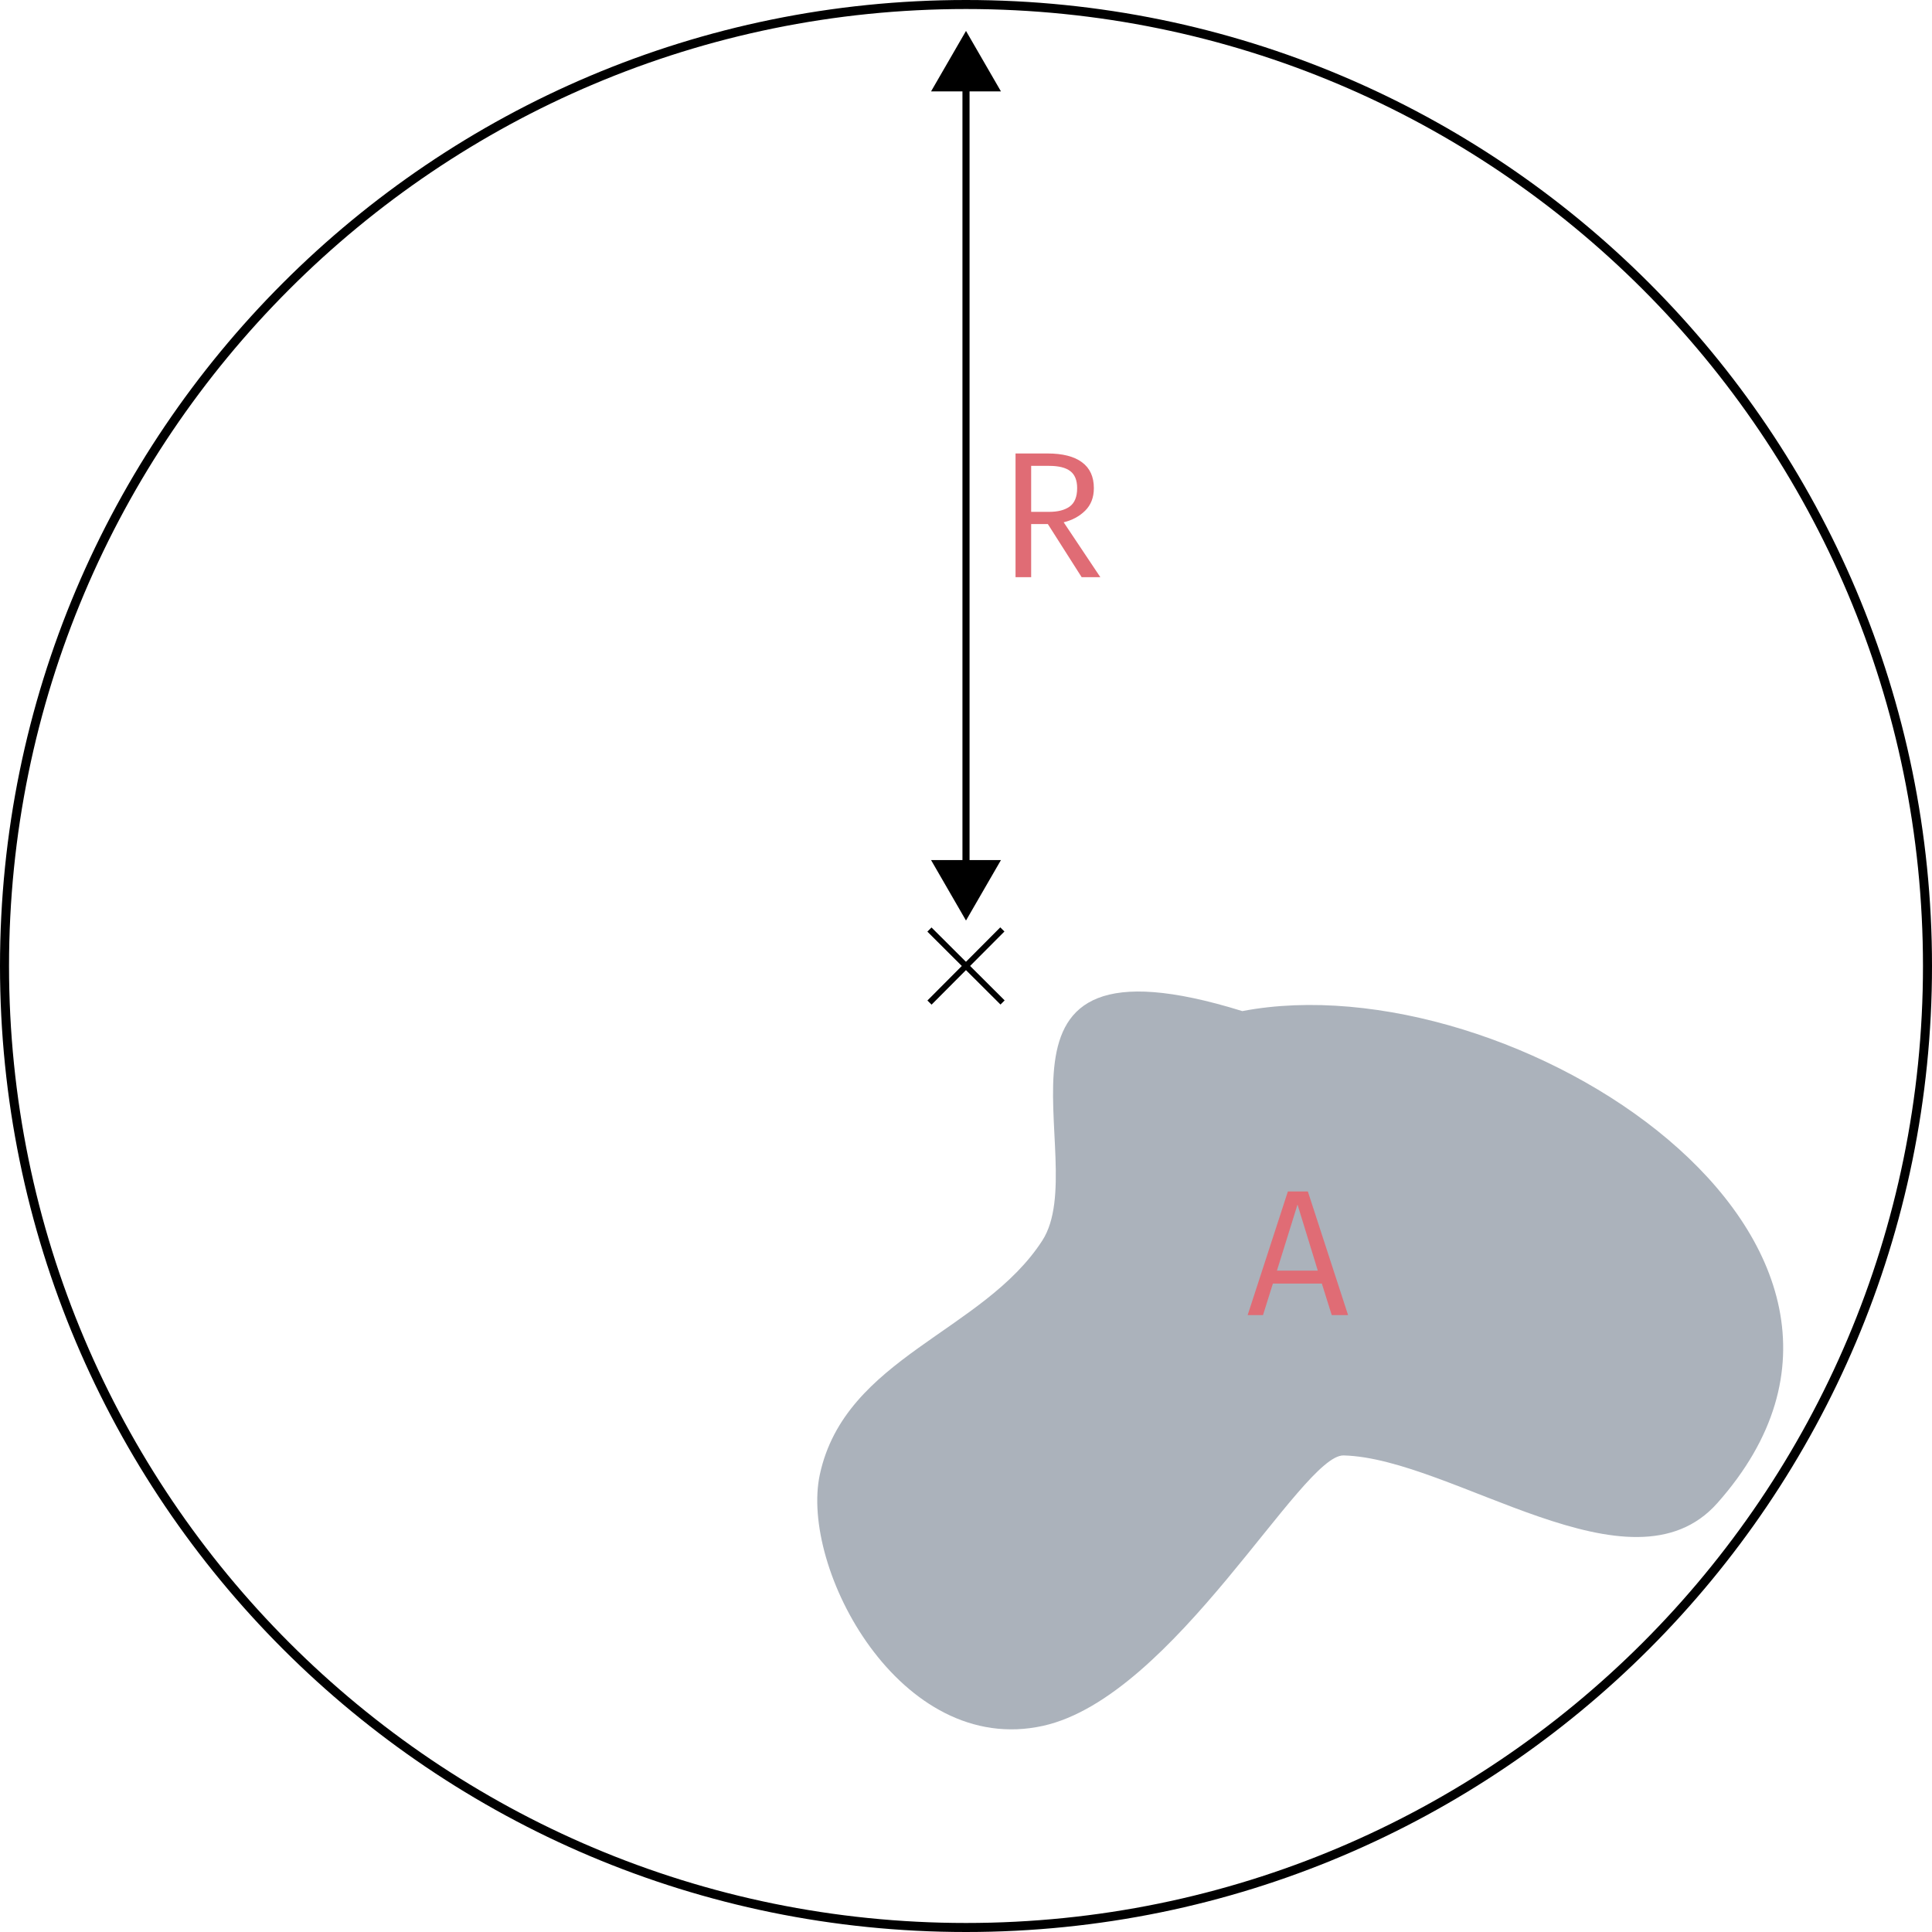
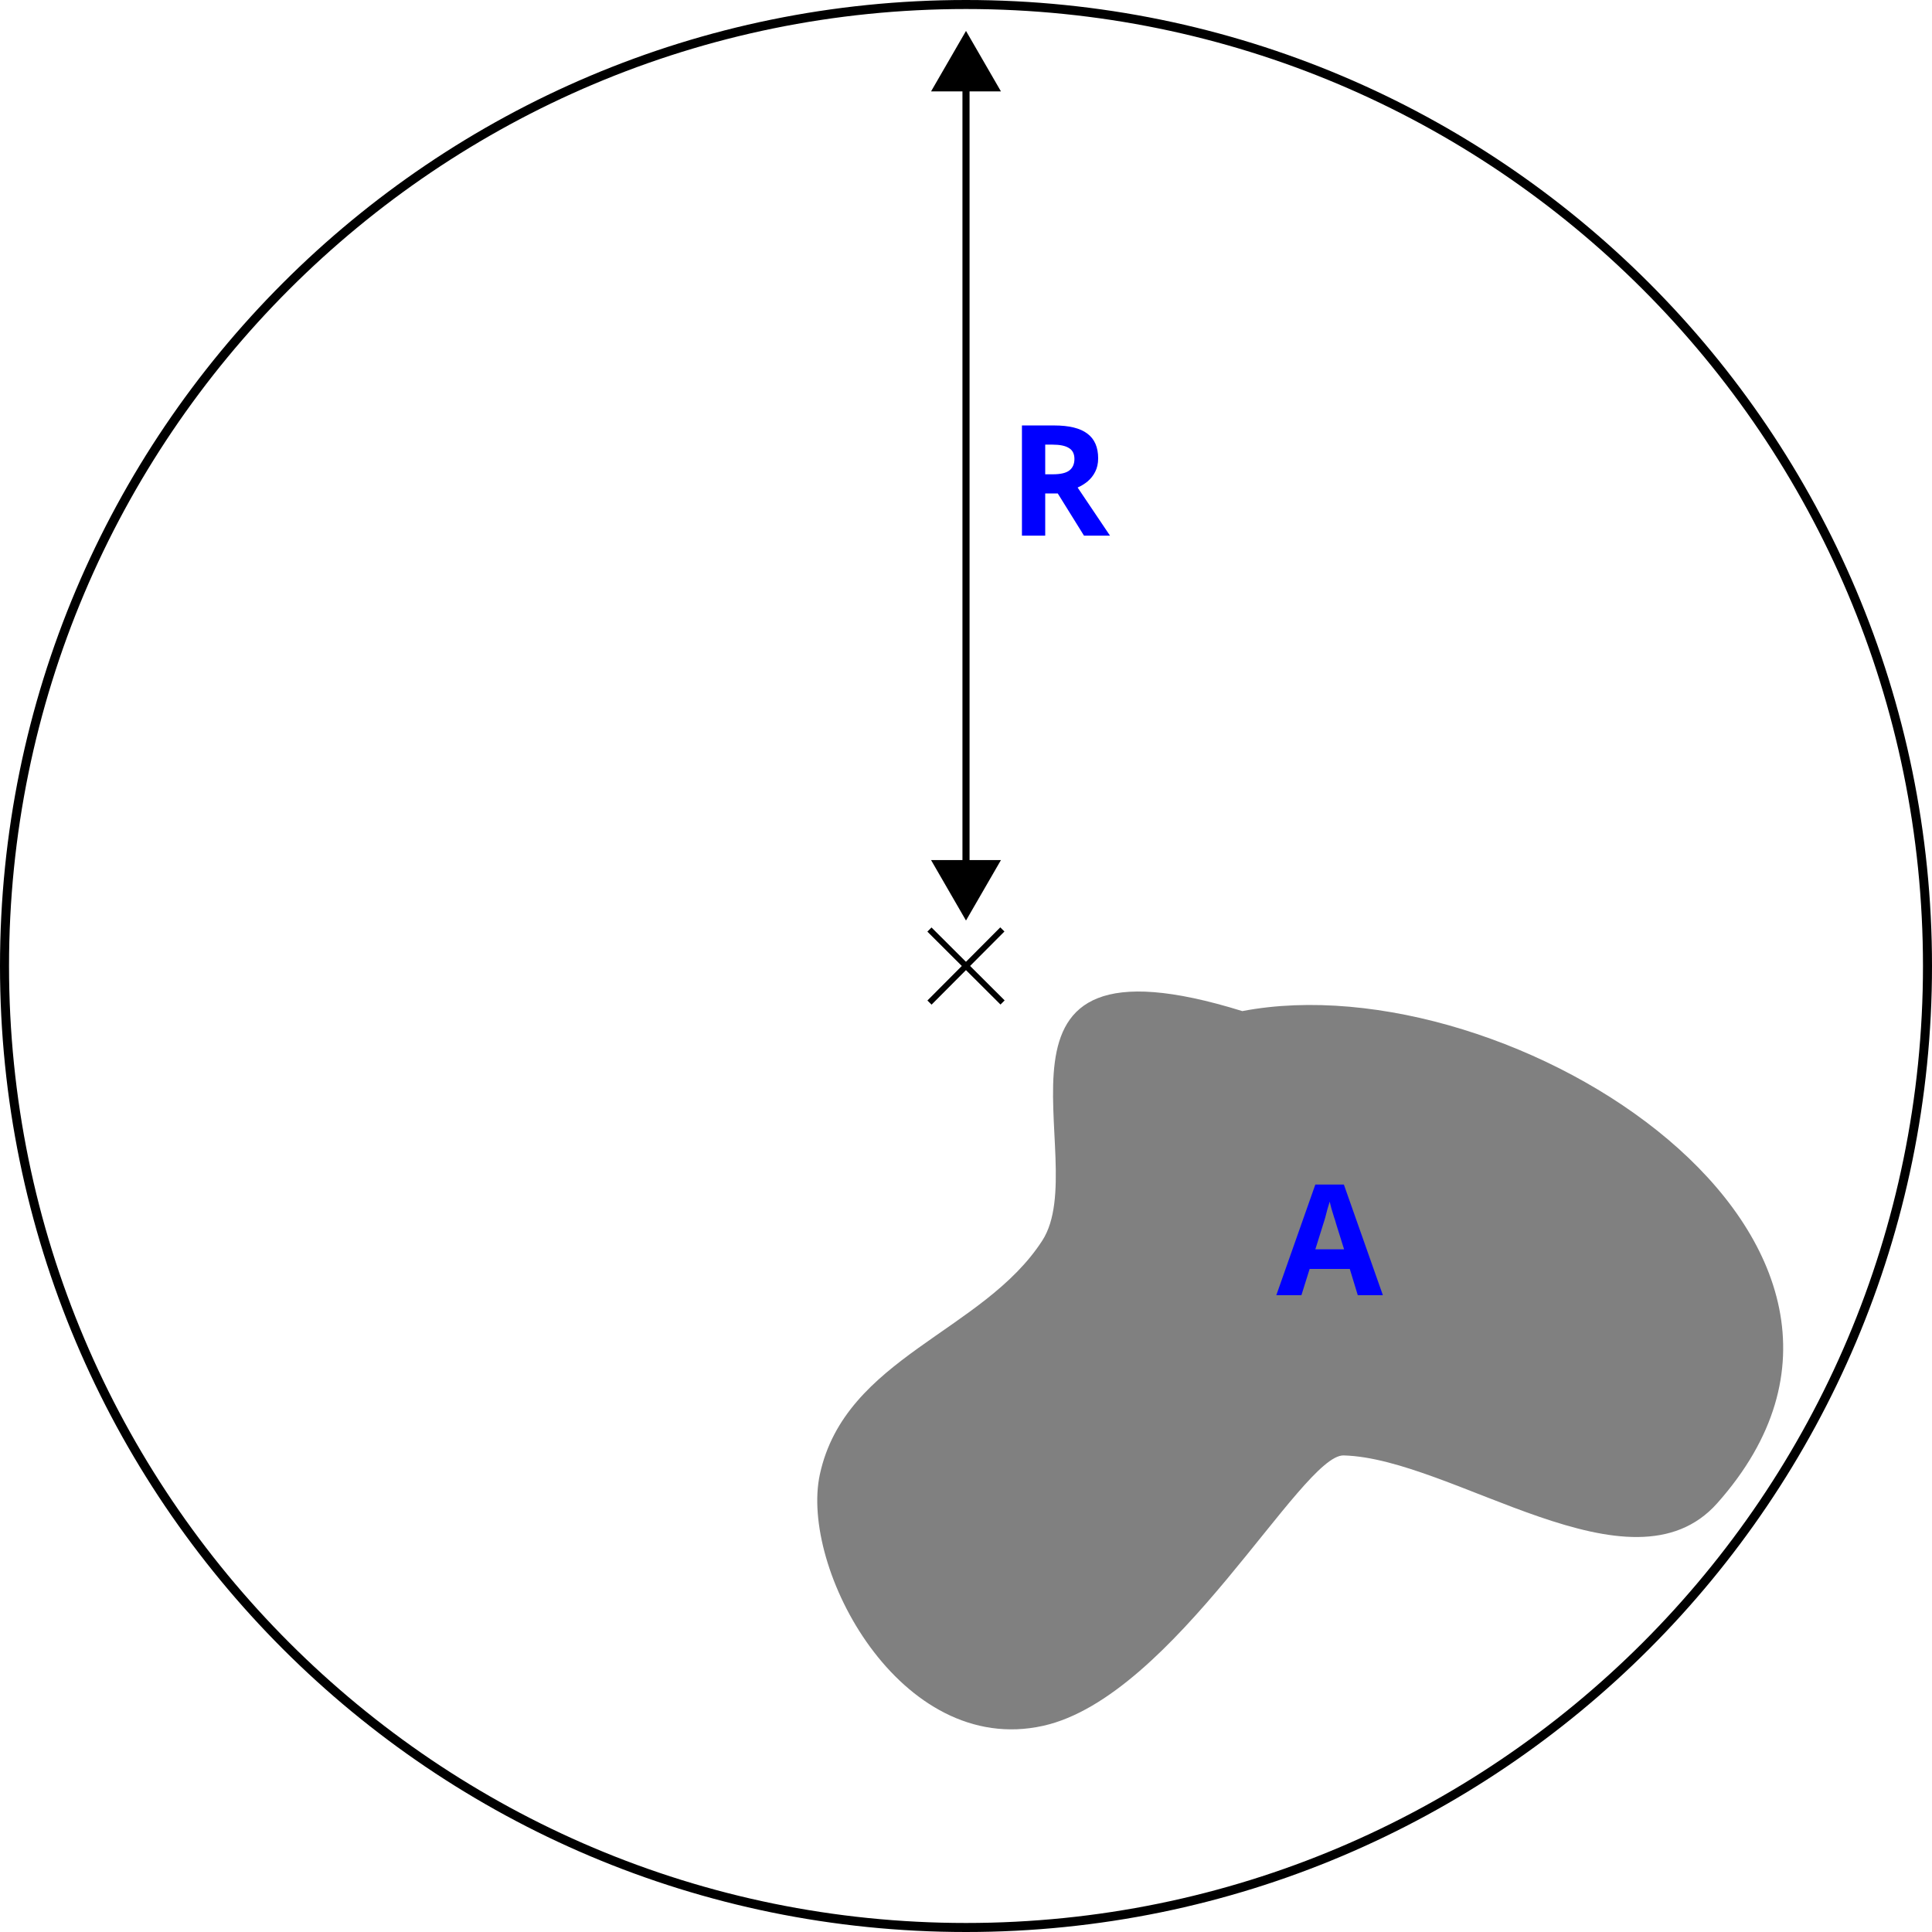
<svg xmlns="http://www.w3.org/2000/svg" width="500" height="500" viewBox="0 0 132.292 132.292" version="1.1" id="svg5">
  <defs id="defs2">
    <marker style="overflow:visible" id="TriangleOutL" refX="0.0" refY="0.0" orient="auto">
      <path transform="scale(0.8)" style="fill-rule:evenodd;fill:context-stroke;stroke:context-stroke;stroke-width:1.0pt" d="M 5.77,0.0 L -2.88,5.0 L -2.88,-5.0 L 5.77,0.0 z " id="path7489" />
    </marker>
    <marker style="overflow:visible" id="TriangleOutL_Fnone_S-000000" refX="0.0" refY="0.0" orient="auto">
      <path transform="scale(0.8)" style="fill-rule:evenodd;fill:#000000;stroke:#000000;stroke-width:1pt" d="M 5.77,0.0 L -2.88,5.0 L -2.88,-5.0 L 5.77,0.0 z " id="path29277" />
    </marker>
    <marker style="overflow:visible" id="TriangleOutM" refX="0" refY="0" orient="auto">
      <path transform="scale(0.4)" style="fill:context-stroke;fill-rule:evenodd;stroke:context-stroke;stroke-width:1pt" d="M 5.77,0 -2.88,5 V -5 Z" id="path7492" />
    </marker>
    <marker style="overflow:visible" id="TriangleInM" refX="0" refY="0" orient="auto">
      <path transform="scale(-0.4)" style="fill:context-stroke;fill-rule:evenodd;stroke:context-stroke;stroke-width:1pt" d="M 5.77,0 -2.88,5 V -5 Z" id="path7483" />
    </marker>
    <marker style="overflow:visible" id="TriangleInL" refX="0" refY="0" orient="auto">
      <path transform="scale(-0.8)" style="fill:context-stroke;fill-rule:evenodd;stroke:context-stroke;stroke-width:1pt" d="M 5.77,0 -2.88,5 V -5 Z" id="path7480" />
    </marker>
    <marker style="overflow:visible" id="TriangleInL_Fnone_S-000000" refX="0" refY="0" orient="auto">
      <path transform="scale(-0.8)" style="fill:#000000;fill-rule:evenodd;stroke:#000000;stroke-width:1pt" d="M 5.77,0 -2.88,5 V -5 Z" id="path29280" />
    </marker>
  </defs>
  <g id="layer1">
-     <path style="fill:#abb2bb;fill-opacity:1;stroke:none;stroke-width:0.425;stroke-linejoin:bevel;stroke-miterlimit:4;stroke-dasharray:none;stroke-dashoffset:0;stroke-opacity:1" d="M 85.065,69.234 C 65.505,63.159 74.96,79.392 71.371,84.946 c -4.049,6.268 -13.482,7.995 -15.229,15.997 -1.401,6.415 5.49,19.404 15.285,17.231 8.975,-1.992 17.698,-18.592 20.578,-18.515 7.484,0.2 19.687,9.909 25.586,3.267 C 133.538,84.971 103.497,65.717 85.065,69.234 Z" id="path5901" />
+     <path style="fill:#808080;fill-opacity:1;stroke:none;stroke-width:0.425;stroke-linejoin:bevel;stroke-miterlimit:4;stroke-dasharray:none;stroke-dashoffset:0;stroke-opacity:1" d="M 85.065,69.234 C 65.505,63.159 74.96,79.392 71.371,84.946 c -4.049,6.268 -13.482,7.995 -15.229,15.997 -1.401,6.415 5.49,19.404 15.285,17.231 8.975,-1.992 17.698,-18.592 20.578,-18.515 7.484,0.2 19.687,9.909 25.586,3.267 C 133.538,84.971 103.497,65.717 85.065,69.234 Z" id="path5901" />
    <circle style="fill:none;fill-opacity:1;stroke:#000000;stroke-width:0.618;stroke-linejoin:bevel;stroke-miterlimit:4;stroke-dasharray:none;stroke-dashoffset:0;stroke-opacity:1" id="path6549" cx="66.146" cy="66.146" r="65.837" />
    <g id="g7195" style="stroke-width:0.5;stroke-miterlimit:4;stroke-dasharray:none" transform="matrix(0.8039383,0,0,0.8016384,26.52775,20.01507)">
      <path style="fill:none;fill-opacity:1;stroke:#000000;stroke-width:0.5;stroke-linejoin:bevel;stroke-miterlimit:4;stroke-dasharray:none;stroke-dashoffset:0;stroke-opacity:1" d="m 46.166,54.432 6.229,6.229" id="path6708" />
      <path style="fill:none;fill-opacity:1;stroke:#000000;stroke-width:0.5;stroke-linejoin:bevel;stroke-miterlimit:4;stroke-dasharray:none;stroke-dashoffset:0;stroke-opacity:1" d="m 52.377,54.421 -6.207,6.249" id="path6712" />
    </g>
    <path style="fill:none;fill-opacity:1;stroke:#000000;stroke-width:0.486;stroke-linejoin:bevel;stroke-miterlimit:4;stroke-dasharray:none;stroke-dashoffset:0;stroke-opacity:1;marker-start:url(#TriangleInL_Fnone_S-000000);marker-end:url(#TriangleOutL_Fnone_S-000000)" d="M 66.146,60.271 V 4.88" id="path7265" />
-     <g aria-label="R" id="text11131" style="font-size:11.994px;font-family:'Fira Code';-inkscape-font-specification:'Fira Code';fill:#e06c75;stroke-width:0.5;stroke-linejoin:bevel">
-       <path d="m 74.901,33.426 q 0,0.953 -0.597,1.544 -0.597,0.584 -1.47,0.793 l 2.51,3.758 h -1.279 l -2.313,-3.635 h -1.144 v 3.635 h -1.07 v -8.47 h 2.177 q 1.568,0 2.374,0.603 0.812,0.597 0.812,1.771 z m -1.144,0 q 0,-0.812 -0.474,-1.169 -0.467,-0.357 -1.445,-0.357 h -1.23 v 3.149 h 1.23 q 0.91,0 1.415,-0.369 0.504,-0.375 0.504,-1.255 z" style="stroke-width:0.5" id="path879" />
-     </g>
-     <g aria-label="A" id="text22921" style="font-size:11.994px;font-family:'Fira Code';-inkscape-font-specification:'Fira Code';fill:#e06c75;stroke-width:0.5;stroke-linejoin:bevel">
-       <path d="M 90.512,87.893 H 87.16 l -0.677,2.159 h -1.052 l 2.756,-8.47 h 1.366 l 2.756,8.47 h -1.119 z m -3.075,-0.886 h 2.799 l -1.39,-4.527 z" style="stroke-width:0.5" id="path900" />
-     </g>
+     <text xml:space="preserve" style="font-style:normal;font-variant:normal;font-weight:bold;font-stretch:normal;font-size:10.583px;font-family:'Fira Code';-inkscape-font-specification:'Fira Code, Bold';font-variant-ligatures:normal;font-variant-caps:normal;font-variant-numeric:normal;font-variant-east-asian:normal;fill:#0000ff;stroke-width:0.397;stroke-linecap:round;stroke-linejoin:round" x="69.025" y="36.679" id="text74516">
+       <tspan id="tspan74514" style="font-style:normal;font-variant:normal;font-weight:bold;font-stretch:normal;font-size:10.583px;font-family:'Fira Code';-inkscape-font-specification:'Fira Code, Bold';font-variant-ligatures:normal;font-variant-caps:normal;font-variant-numeric:normal;font-variant-east-asian:normal;fill:#0000ff;stroke-width:0.397" x="69.025" y="36.679">R</tspan>
+     </text>
+     <text xml:space="preserve" style="font-style:normal;font-variant:normal;font-weight:bold;font-stretch:normal;font-size:10.583px;font-family:'Fira Code';-inkscape-font-specification:'Fira Code, Bold';font-variant-ligatures:normal;font-variant-caps:normal;font-variant-numeric:normal;font-variant-east-asian:normal;fill:#0000ff;stroke:none;stroke-width:0.397;stroke-linecap:round;stroke-linejoin:round" x="87.393" y="88.689" id="text91626">
+       <tspan id="tspan91624" style="fill:#0000ff;stroke:none;stroke-width:0.397" x="87.393" y="88.689">A</tspan>
+     </text>
  </g>
</svg>
